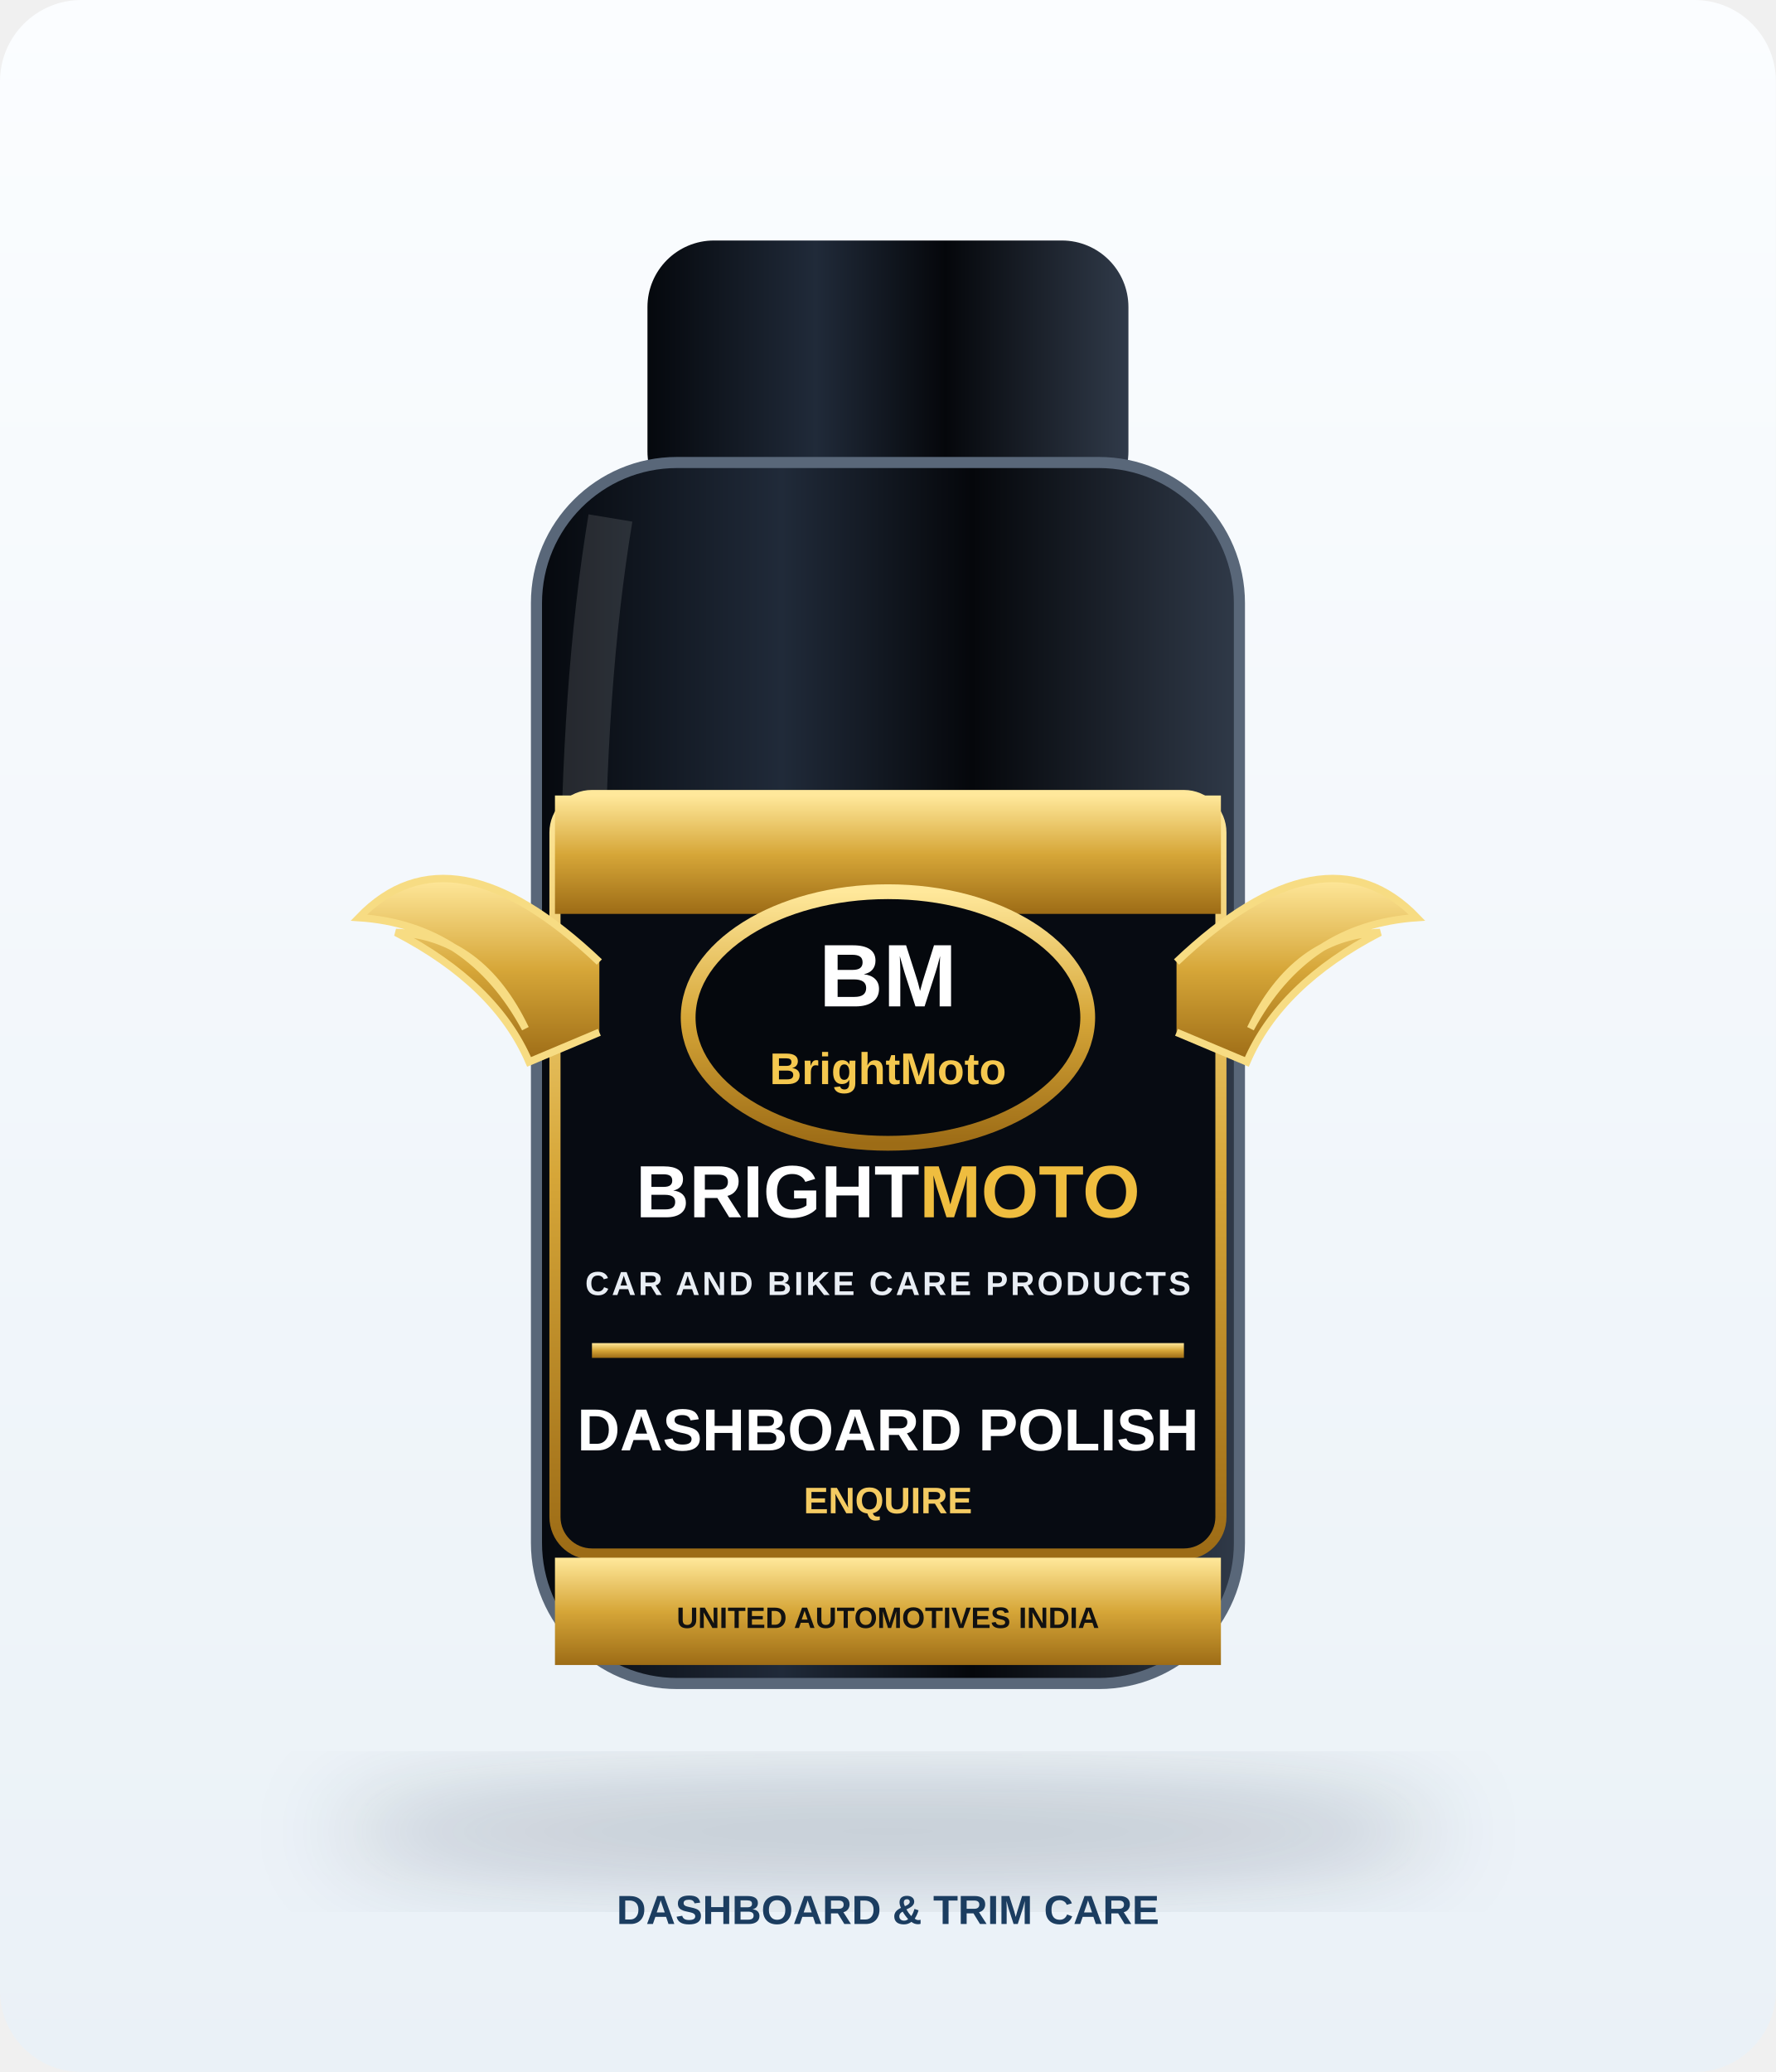
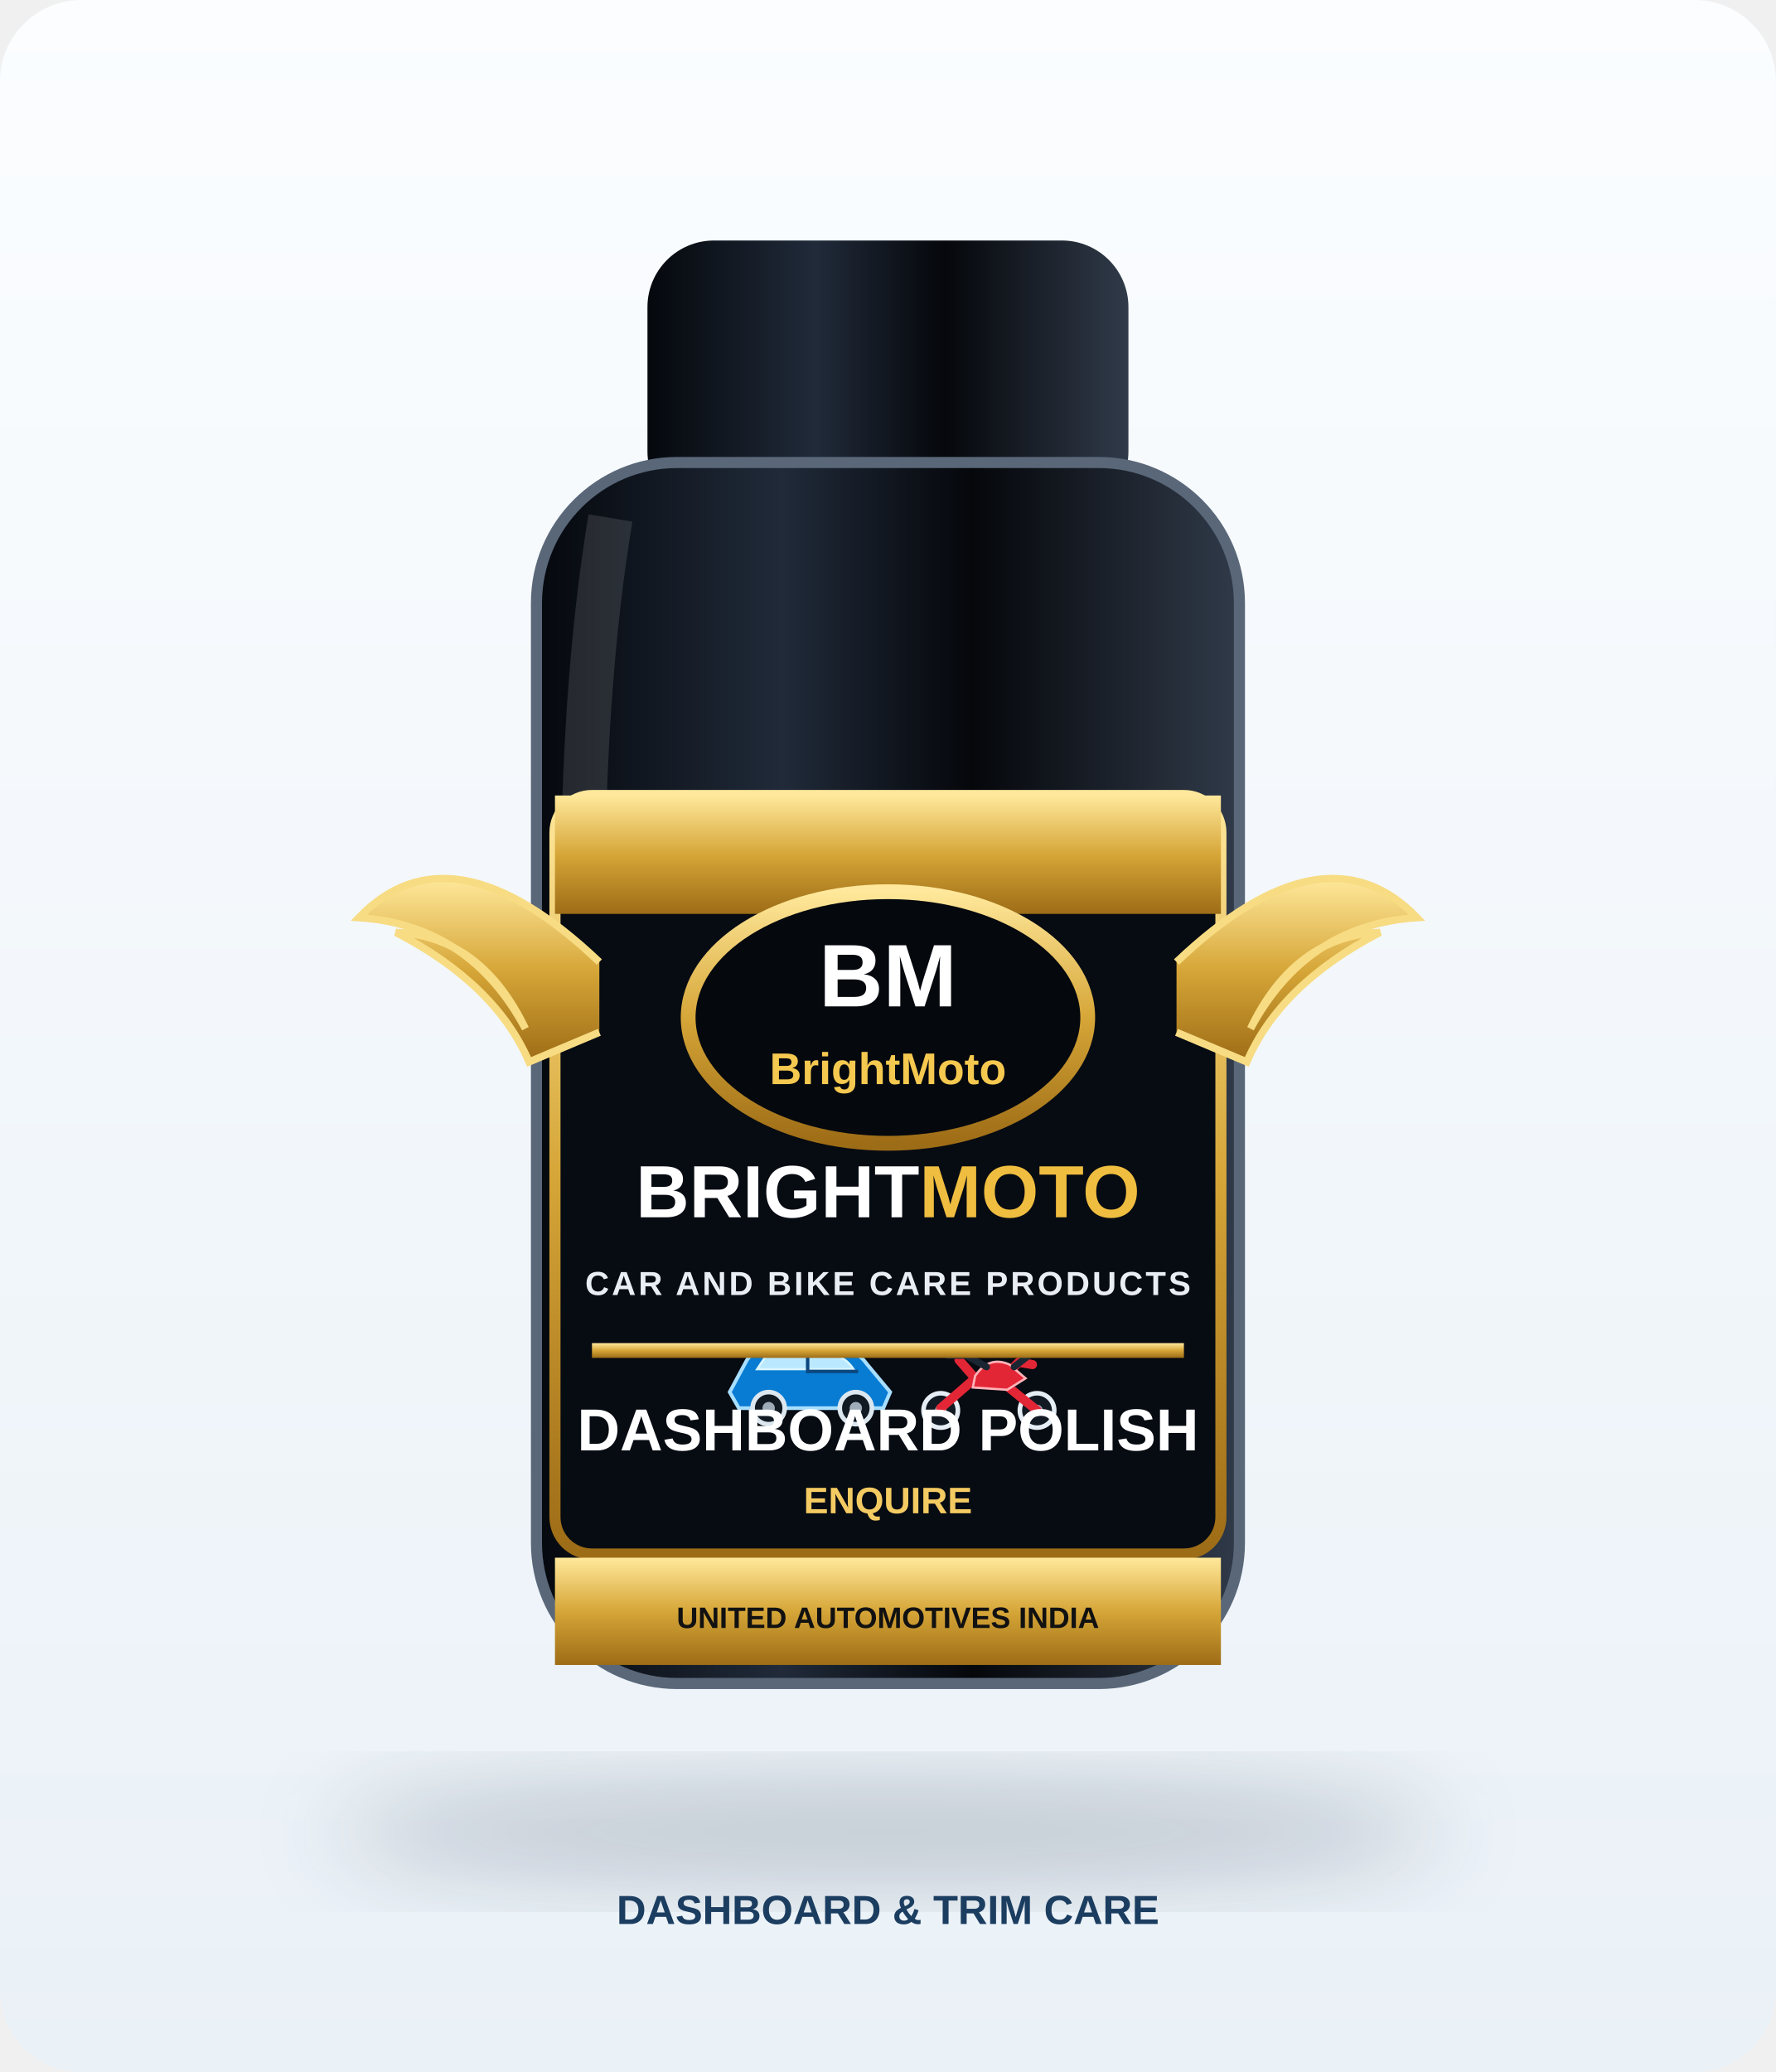
<svg xmlns="http://www.w3.org/2000/svg" viewBox="0 0 480 560" role="img" aria-label="BrightMoto Dashboard Polish bottle artwork">
  <defs>
    <linearGradient id="bg" x2="0" y2="1">
      <stop stop-color="#fbfdff" />
      <stop offset="1" stop-color="#eaf1f7" />
    </linearGradient>
    <linearGradient id="black" x2="1" y2="0">
      <stop stop-color="#05080d" />
      <stop offset=".35" stop-color="#202a39" />
      <stop offset=".62" stop-color="#05070b" />
      <stop offset="1" stop-color="#303a49" />
    </linearGradient>
    <linearGradient id="gold" x2="0" y2="1">
      <stop stop-color="#ffe89b" />
      <stop offset=".5" stop-color="#d6a638" />
      <stop offset="1" stop-color="#9d6c16" />
    </linearGradient>
    <linearGradient id="blue" x2="1" y2="0">
      <stop stop-color="#063b82" />
      <stop offset=".5" stop-color="#168ee8" />
      <stop offset="1" stop-color="#061f4b" />
    </linearGradient>
    <filter id="shadow">
      <feGaussianBlur stdDeviation="12" />
    </filter>
  </defs>
  <rect width="480" height="560" rx="22" fill="url(#bg)" />
  <ellipse cx="240" cy="495" rx="150" ry="18" fill="#17283a" opacity=".18" filter="url(#shadow)" />
  <g>
    <rect x="175" y="65" width="130" height="75" rx="18" fill="url(#black)" />
    <rect x="145" y="125" width="190" height="330" rx="38" fill="url(#black)" stroke="#596779" stroke-width="3" />
    <path d="M165 140q-15 90 0 245" stroke="#fff" stroke-opacity=".12" stroke-width="12" fill="none" />
    <rect x="150" y="215" width="180" height="205" rx="10" fill="#070b12" stroke="url(#gold)" stroke-width="3" />
    <path d="M150 215h180v32h-180z" fill="url(#gold)" />
    <g transform="translate(240 275)">
      <path d="M-78 -15q-40 -38 -65 -12q30 2 45 30q-12 -25 -35 -26q27 14 36 35l19 -8M78 -15q40 -38 65 -12q-30 2 -45 30q12 -25 35 -26q-27 14 -36 35l-19 -8" fill="url(#gold)" stroke="#f7dc83" stroke-width="2" />
      <ellipse rx="54" ry="34" fill="#05080d" stroke="url(#gold)" stroke-width="4" />
      <text y="-3" text-anchor="middle" font-family="Arial" font-weight="bold" font-size="24" fill="#fff">BM</text>
      <text y="18" text-anchor="middle" font-family="Arial" font-weight="bold" font-size="12" fill="#f5c84f">BrightMoto</text>
    </g>
    <text x="240" y="329" text-anchor="middle" font-family="Arial" font-weight="900" font-size="20" fill="#fff">BRIGHT<tspan fill="#efbd3f">MOTO</tspan>
    </text>
    <text x="240" y="350" text-anchor="middle" font-family="Arial" font-weight="bold" font-size="9" letter-spacing=".7" fill="#e9eef4">CAR AND BIKE CARE PRODUCTS</text>
+     <g transform="translate(240 375) scale(.62)" aria-label="Blue car and red motorcycle">
+       <g transform="translate(-69 0)">
+         <path d="M0 2l7-13q3-6 11-6h29q8 0 13 7l10 12-3 7H4z" fill="#087bd2" stroke="#a8dfff" stroke-width="1.6" />
+         <path d="M16-14h28q6 0 10 6H12z" fill="#b9e8ff" stroke="#d9f5ff" stroke-width="1" />
+         <path d="M34-14v7h22" stroke="#0b477e" stroke-width="1.5" fill="none" />
+         <circle cx="17" cy="9" r="7" fill="#111923" stroke="#dce7f0" stroke-width="2" />
+         <circle cx="17" cy="9" r="2.7" fill="#9eabb8" />
+         <circle cx="55" cy="9" r="7" fill="#111923" stroke="#dce7f0" stroke-width="2" />
+         <circle cx="55" cy="9" r="2.7" fill="#9eabb8" />
+       </g>
+       <g transform="translate(13 -1)">
+         <circle cx="10" cy="11" r="7.5" fill="#111923" stroke="#e5edf5" stroke-width="2" />
+         <circle cx="10" cy="11" r="2.5" fill="#9eabb8" />
+         <circle cx="52" cy="11" r="7.5" fill="#111923" stroke="#e5edf5" stroke-width="2" />
+         <circle cx="52" cy="11" r="2.5" fill="#9eabb8" />
+         <path d="M10 10l15-13 11 1 16 13M25-3l-7-8M36-2l8-8 6 1" fill="none" stroke="#e32636" stroke-width="4" stroke-linecap="round" stroke-linejoin="round" />
+         <path d="M25-4q6-9 15-5l7 6-8 5-15-1z" fill="#e32636" stroke="#ffb3b8" stroke-width="1" />
+         <path d="M30-8l-9-5h-8M42-8l9-7 6 1" fill="none" stroke="#1b2633" stroke-width="3" stroke-linecap="round" />
+       </g>
+     </g>
    <rect x="160" y="363" width="160" height="4" fill="url(#gold)" />
    <text x="240" y="392" text-anchor="middle" font-family="Arial" font-weight="900" font-size="16" fill="#fff">DASHBOARD POLISH</text>
    <text x="240" y="409" text-anchor="middle" font-family="Arial" font-weight="bold" font-size="10" fill="#f4cb62">ENQUIRE</text>
    <rect x="150" y="421" width="180" height="29" rx="0 0 25 25" fill="url(#gold)" />
    <text x="240" y="440" text-anchor="middle" font-family="Arial" font-size="8" font-weight="bold" fill="#111">UNITED AUTOMOTIVES INDIA</text>
  </g>
  <text x="240" y="520" text-anchor="middle" font-family="Arial" font-size="11" font-weight="bold" fill="#1b3d60">DASHBOARD &amp; TRIM CARE</text>
</svg>
